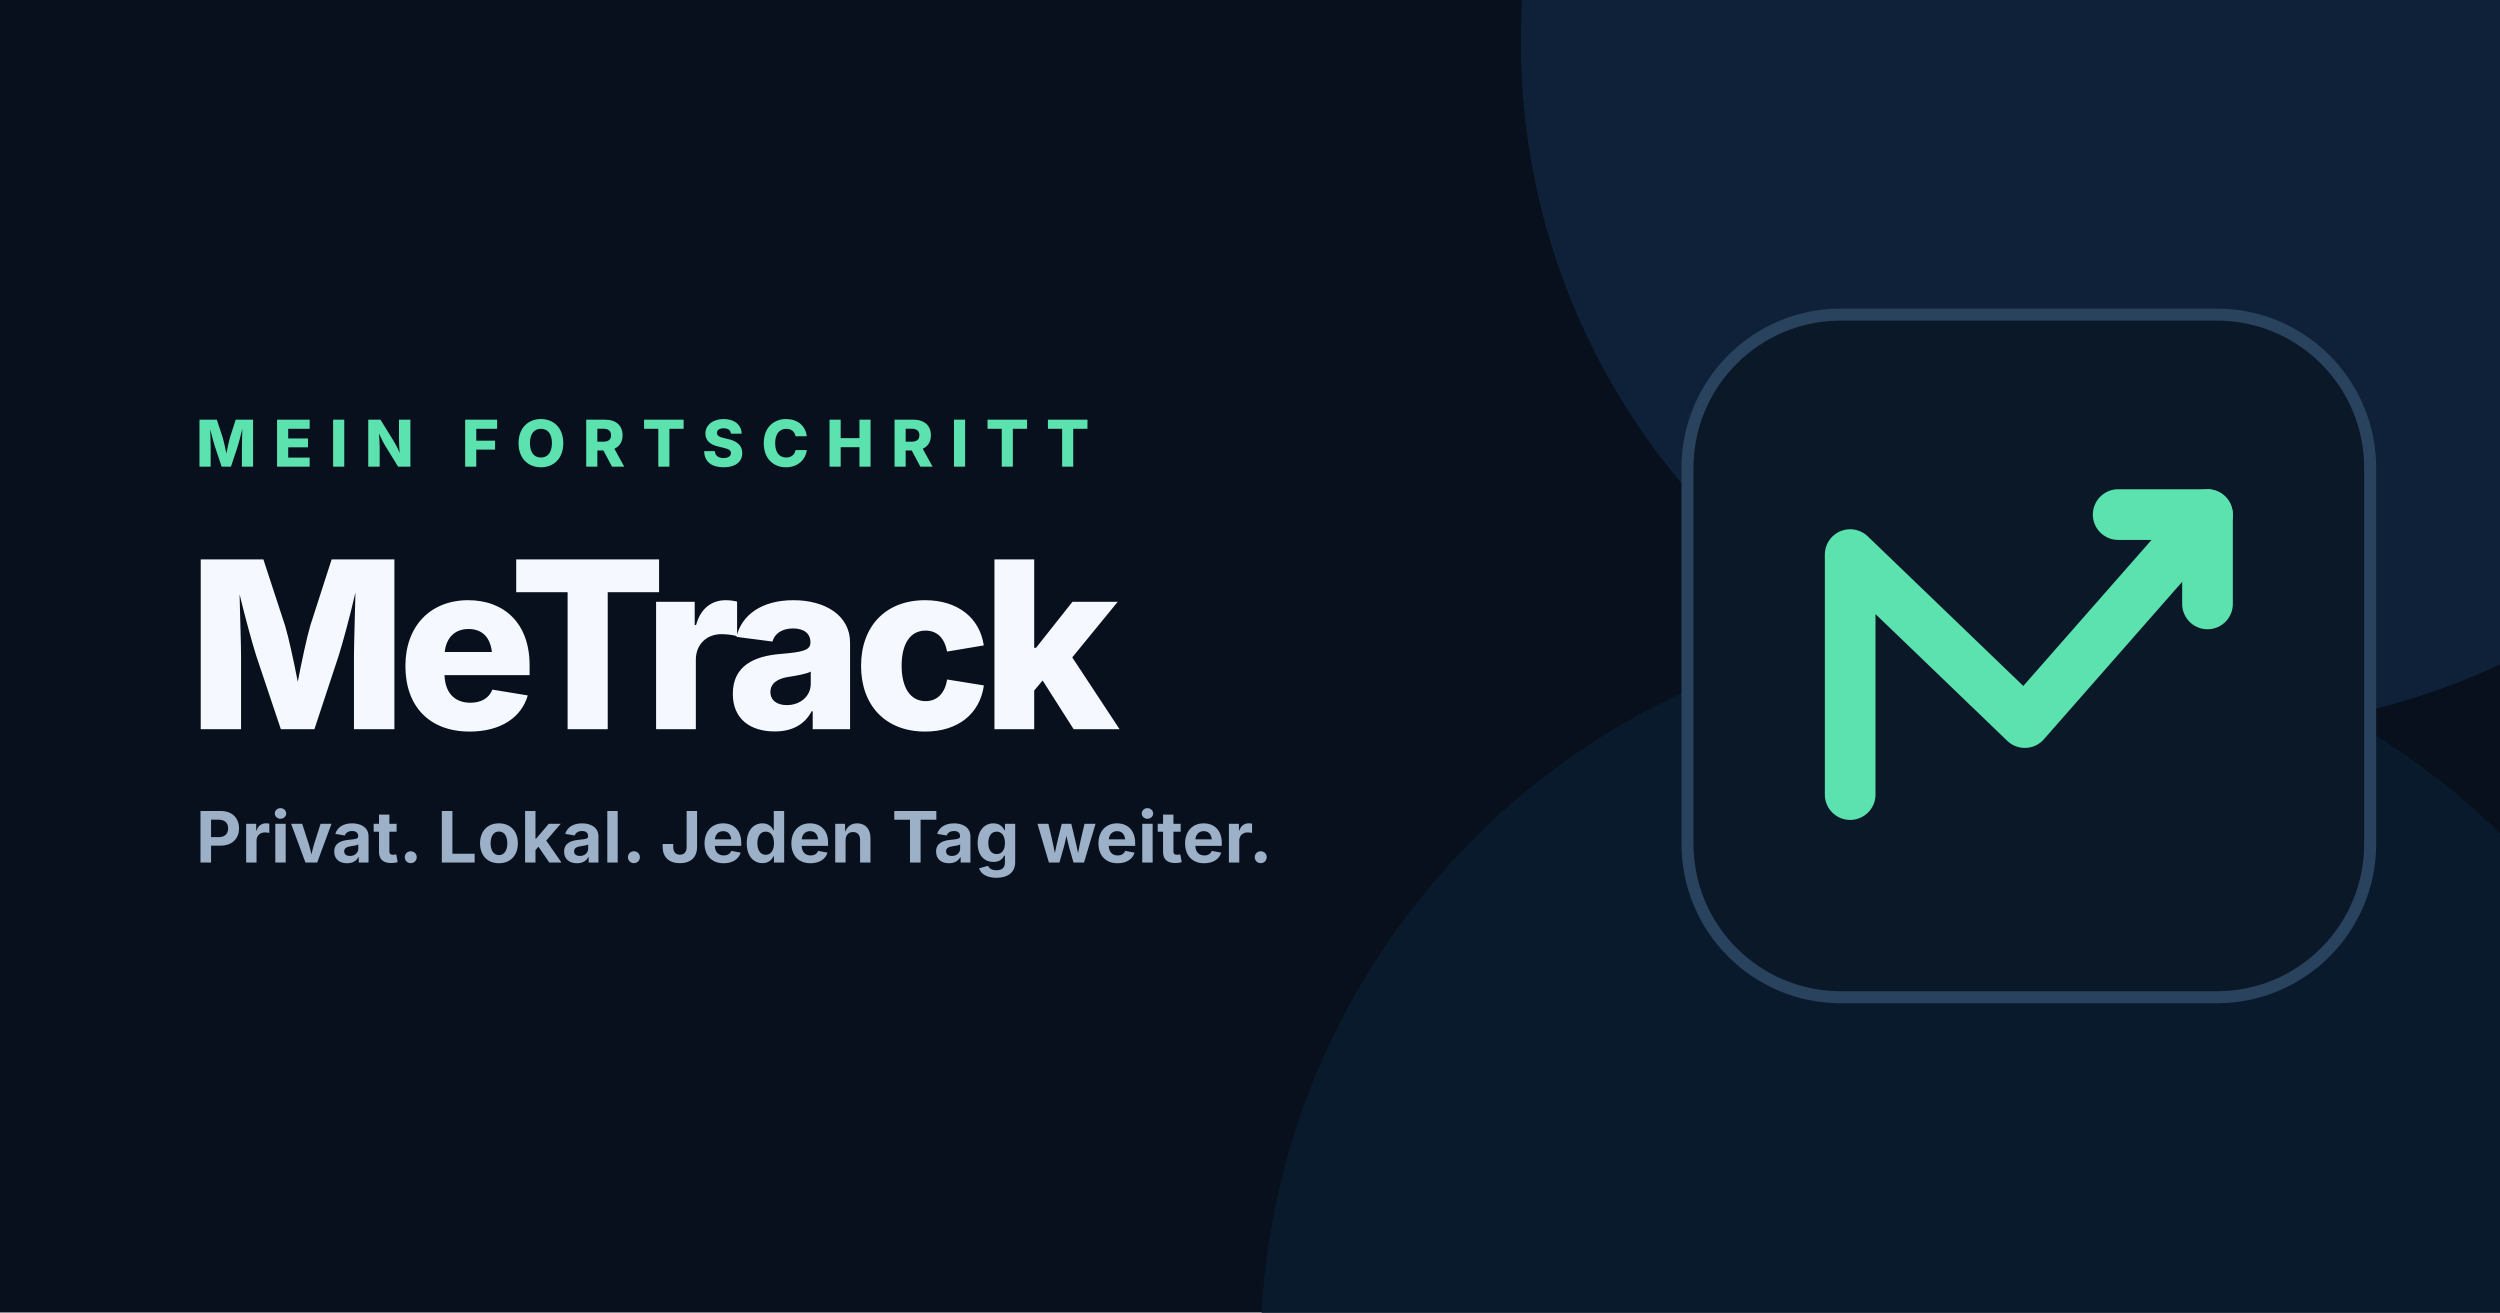
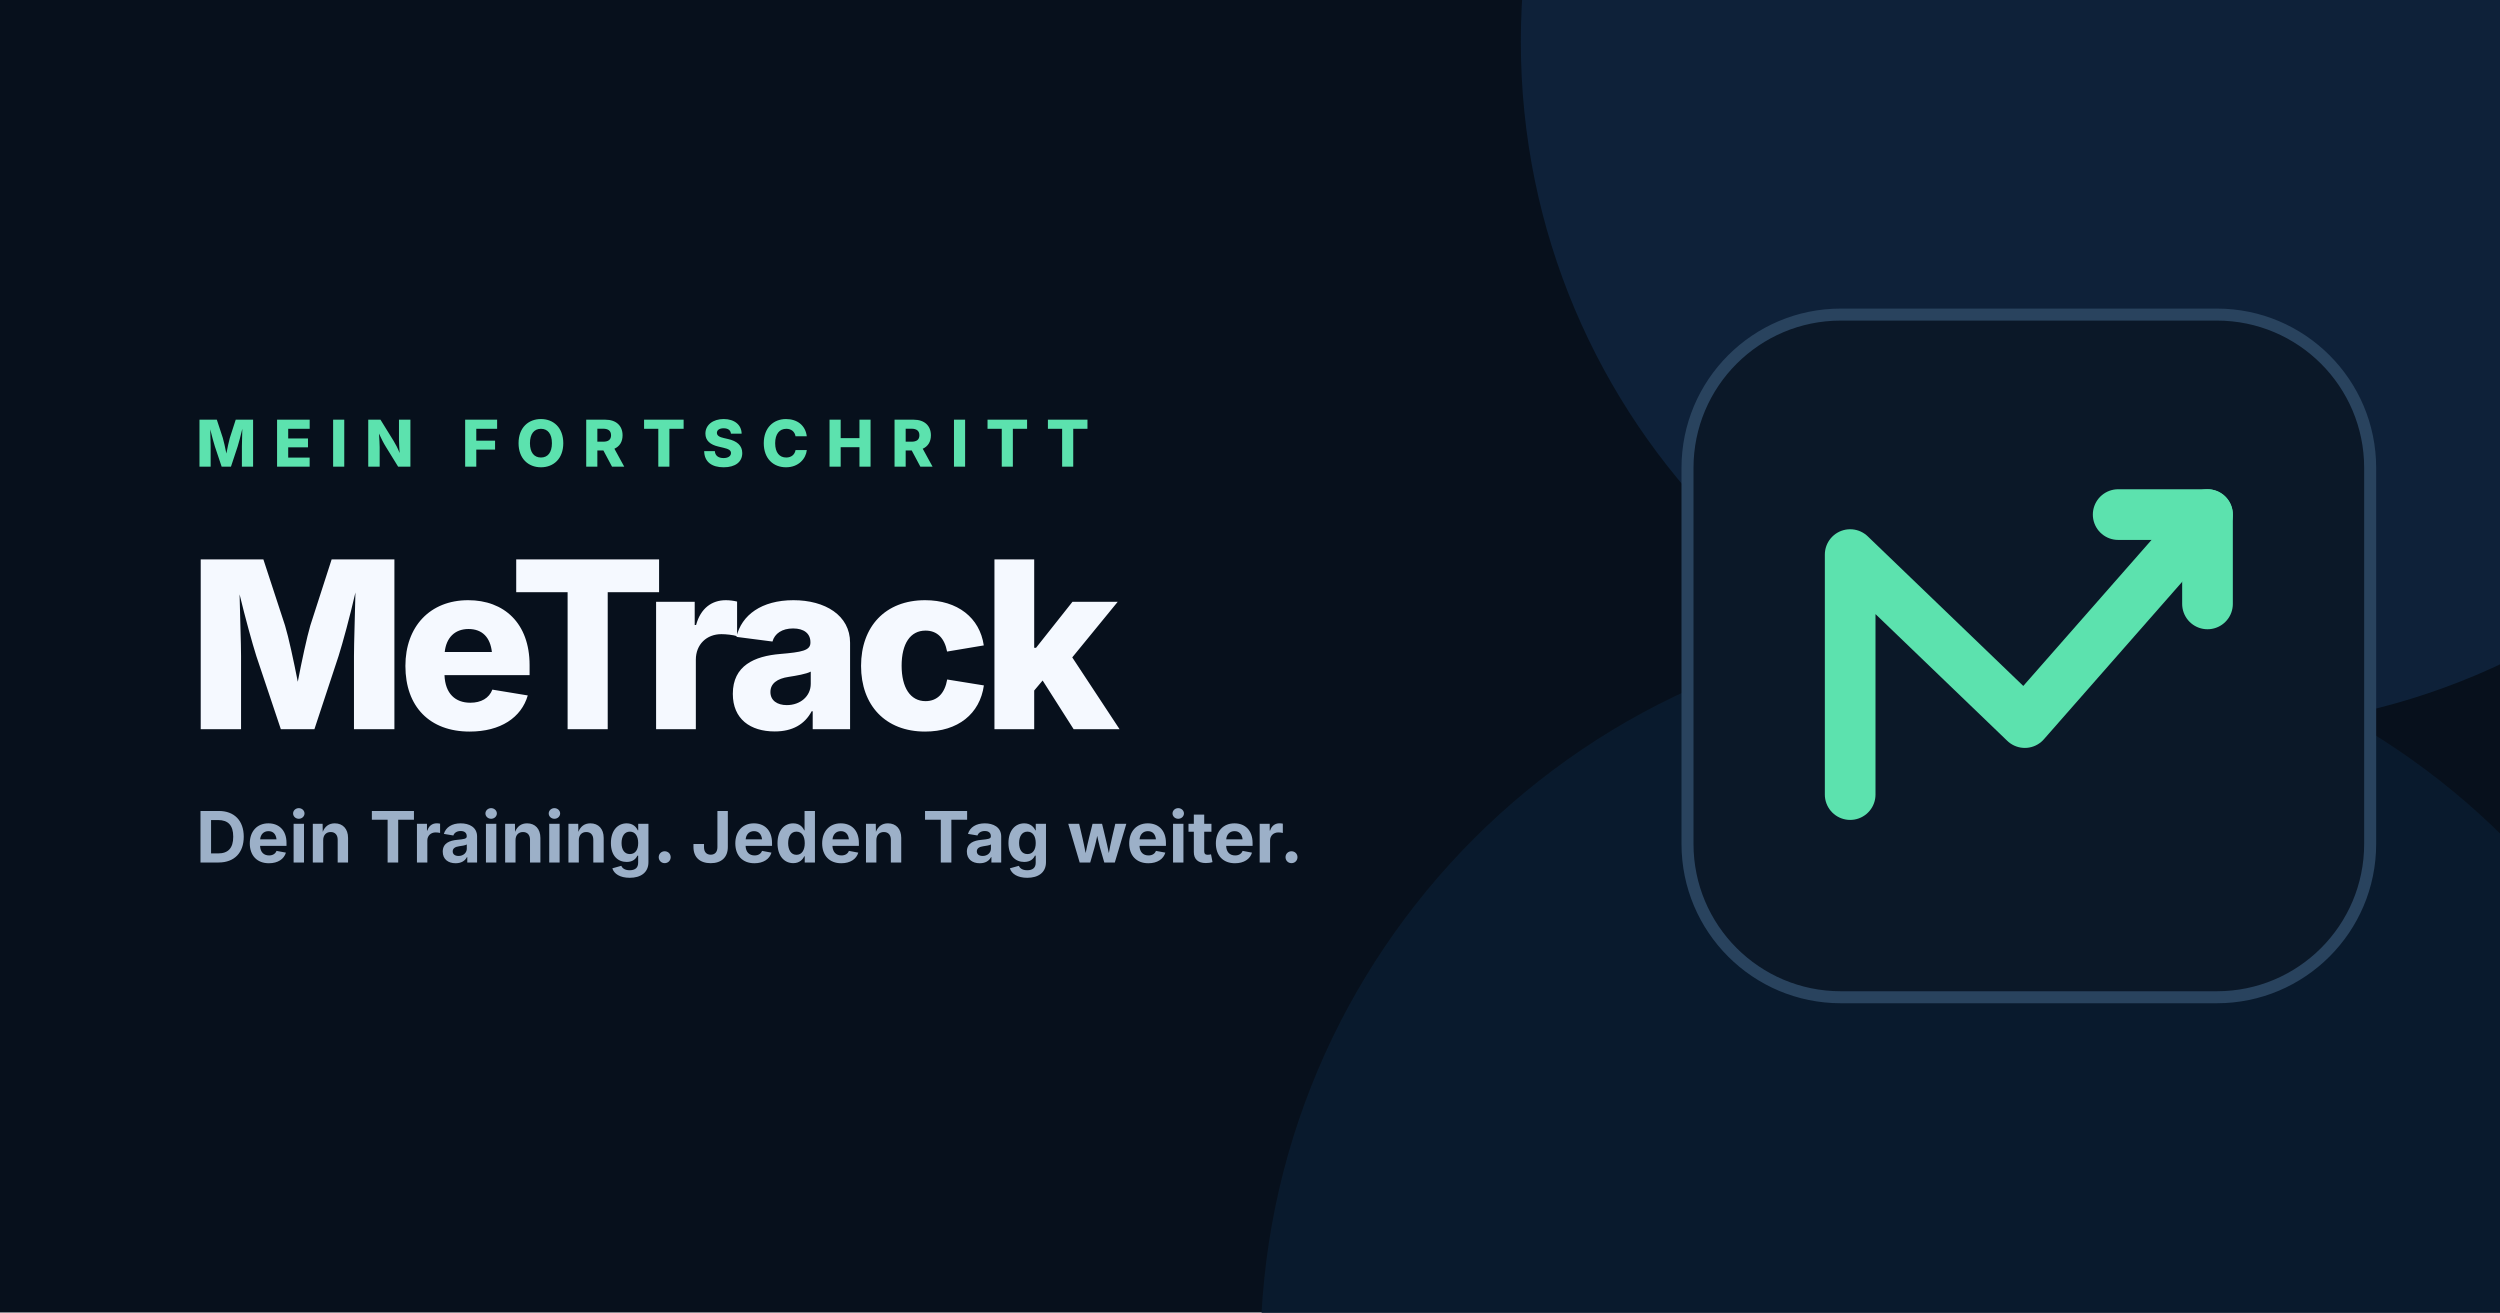
<svg xmlns="http://www.w3.org/2000/svg" viewBox="0 0 1200 630" role="img" aria-labelledby="title desc">
  <rect width="1200" height="630" fill="#07101c" />
  <circle cx="1060" cy="20" r="330" fill="#102844" opacity=".72" />
  <circle cx="955" cy="650" r="350" fill="#0a1d31" opacity=".8" />
  <text x="94" y="224" fill="#5ce2ae" font-family="Inter, system-ui, sans-serif" font-size="31" font-weight="800" letter-spacing="8">MEIN FORTSCHRITT</text>
  <text x="90" y="350" fill="#f5f9ff" font-family="Inter, system-ui, sans-serif" font-size="112" font-weight="800" letter-spacing="-5">MeTrack</text>
-   <text x="94" y="414" fill="#9cb0c8" font-family="Inter, system-ui, sans-serif" font-size="34" font-weight="650">Privat. Lokal. Jeden Tag weiter.</text>
+   <text x="94" y="414" fill="#9cb0c8" font-family="Inter, system-ui, sans-serif" font-size="34" font-weight="650">Dein Training. Jeden Tag weiter.</text>
  <g transform="translate(810 151) scale(.32)">
    <rect width="1024" height="1024" rx="230" fill="#0b1828" stroke="#29435e" stroke-width="18" />
    <path d="M244 720V360L506 612 780 300" fill="none" stroke="#5ce2ae" stroke-width="76" stroke-linecap="round" stroke-linejoin="round" />
    <path d="M646 300H780V434" fill="none" stroke="#5ce2ae" stroke-width="76" stroke-linecap="round" stroke-linejoin="round" />
  </g>
</svg>
